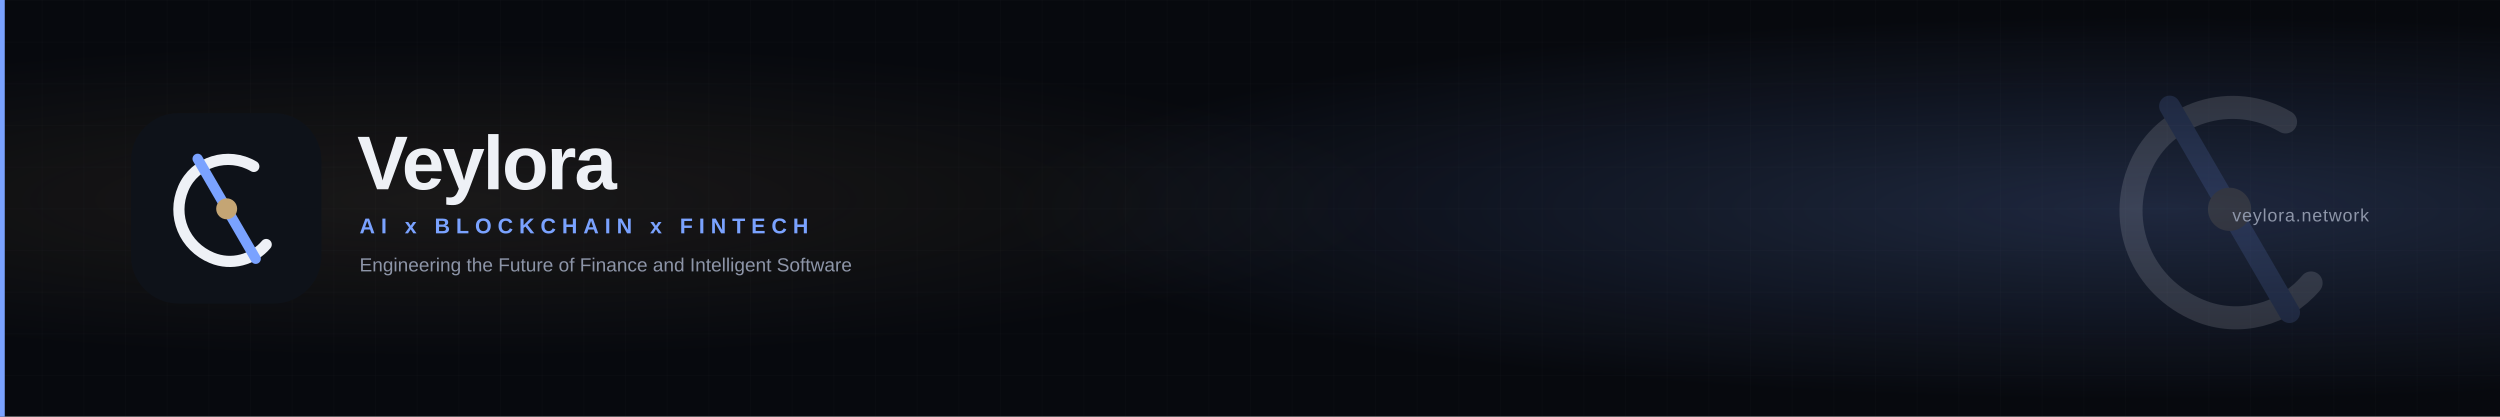
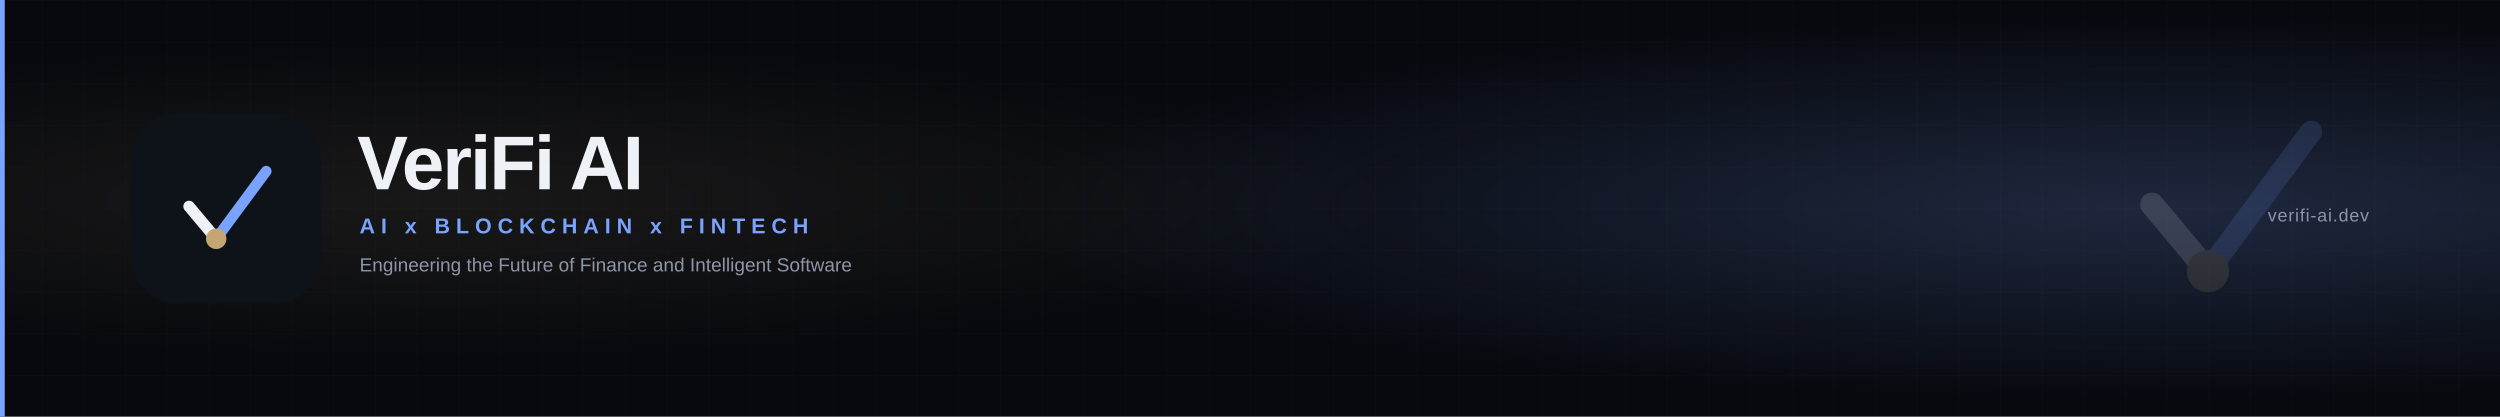
<svg xmlns="http://www.w3.org/2000/svg" viewBox="0 0 4200 700" width="4200" height="700" fill="none">
  <defs>
    <radialGradient id="glowRight" cx="86%" cy="50%" r="46%">
      <stop offset="0%" stop-color="#7AA2FF" stop-opacity="0.2" />
      <stop offset="100%" stop-color="#7AA2FF" stop-opacity="0" />
    </radialGradient>
    <radialGradient id="glowLeft" cx="18%" cy="48%" r="38%">
      <stop offset="0%" stop-color="#C4A574" stop-opacity="0.1" />
      <stop offset="100%" stop-color="#C4A574" stop-opacity="0" />
    </radialGradient>
    <pattern id="grid" width="70" height="70" patternUnits="userSpaceOnUse">
      <path d="M70 0H0V70" fill="none" stroke="#EEF1F6" stroke-opacity="0.045" stroke-width="1" />
    </pattern>
  </defs>
  <rect width="4200" height="700" fill="#07090E" />
  <rect width="4200" height="700" fill="url(#grid)" />
  <rect width="4200" height="700" fill="url(#glowRight)" />
  <rect width="4200" height="700" fill="url(#glowLeft)" />
  <rect x="0" y="0" width="8" height="700" fill="#7AA2FF" />
  <g transform="translate(3480 86) scale(16.5)" opacity="0.14">
-     <path d="M21.8 7.2c-5.4-3.2-12.4-1-14.8 4.6-2.5 5.8.2 12.2 6 14.6 4.1 1.7 8.7.4 11.4-2.8" stroke="#EEF1F6" stroke-width="2.35" stroke-linecap="round" />
-     <path d="M10 5.6 22.2 26.6" stroke="#7AA2FF" stroke-width="2.15" stroke-linecap="round" />
-     <circle cx="16.1" cy="16.1" r="2.2" fill="#C4A574" />
+     <path d="M8.2 15.6 13.9 22.4" stroke="#EEF1F6" stroke-width="2.4" stroke-linecap="round" />
+     <path d="M13.9 22.4 24.4 8.2" stroke="#7AA2FF" stroke-width="2.25" stroke-linecap="round" />
+     <circle cx="13.9" cy="22.4" r="2.15" fill="#C4A574" />
  </g>
  <rect x="220" y="190" width="320" height="320" rx="80" fill="#0E1219" />
  <g transform="translate(252 222) scale(8)">
-     <path d="M21.8 7.2c-5.4-3.2-12.4-1-14.8 4.6-2.5 5.8.2 12.2 6 14.6 4.1 1.7 8.7.4 11.4-2.8" stroke="#EEF1F6" stroke-width="2.35" stroke-linecap="round" />
-     <path d="M10 5.6 22.2 26.6" stroke="#7AA2FF" stroke-width="2.15" stroke-linecap="round" />
-     <circle cx="16.1" cy="16.1" r="2.2" fill="#C4A574" />
+     <path d="M8.2 15.6 13.9 22.4" stroke="#EEF1F6" stroke-width="2.4" stroke-linecap="round" />
+     <path d="M13.9 22.4 24.4 8.2" stroke="#7AA2FF" stroke-width="2.25" stroke-linecap="round" />
+     <circle cx="13.9" cy="22.4" r="2.15" fill="#C4A574" />
  </g>
-   <text x="600" y="318" fill="#EEF1F6" font-family="Segoe UI, Helvetica Neue, Arial, sans-serif" font-size="128" font-weight="600" letter-spacing="-3.2">Veylora</text>
+   <text x="600" y="318" fill="#EEF1F6" font-family="Segoe UI, Helvetica Neue, Arial, sans-serif" font-size="128" font-weight="600" letter-spacing="-3.2">VeriFi AI</text>
  <text x="604" y="392" fill="#7AA2FF" font-family="Segoe UI, Helvetica Neue, Arial, sans-serif" font-size="36" font-weight="600" letter-spacing="10">AI x BLOCKCHAIN x FINTECH</text>
  <text x="604" y="456" fill="#8D95A8" font-family="Segoe UI, Helvetica Neue, Arial, sans-serif" font-size="32" font-weight="400">Engineering the Future of Finance and Intelligent Software</text>
-   <text x="3980" y="372" fill="#8D95A8" font-family="Segoe UI, Helvetica Neue, Arial, sans-serif" font-size="30" font-weight="500" text-anchor="end" letter-spacing="1.4">veylora.network</text>
+   <text x="3980" y="372" fill="#8D95A8" font-family="Segoe UI, Helvetica Neue, Arial, sans-serif" font-size="30" font-weight="500" text-anchor="end" letter-spacing="1.4">verifi-ai.dev</text>
</svg>
